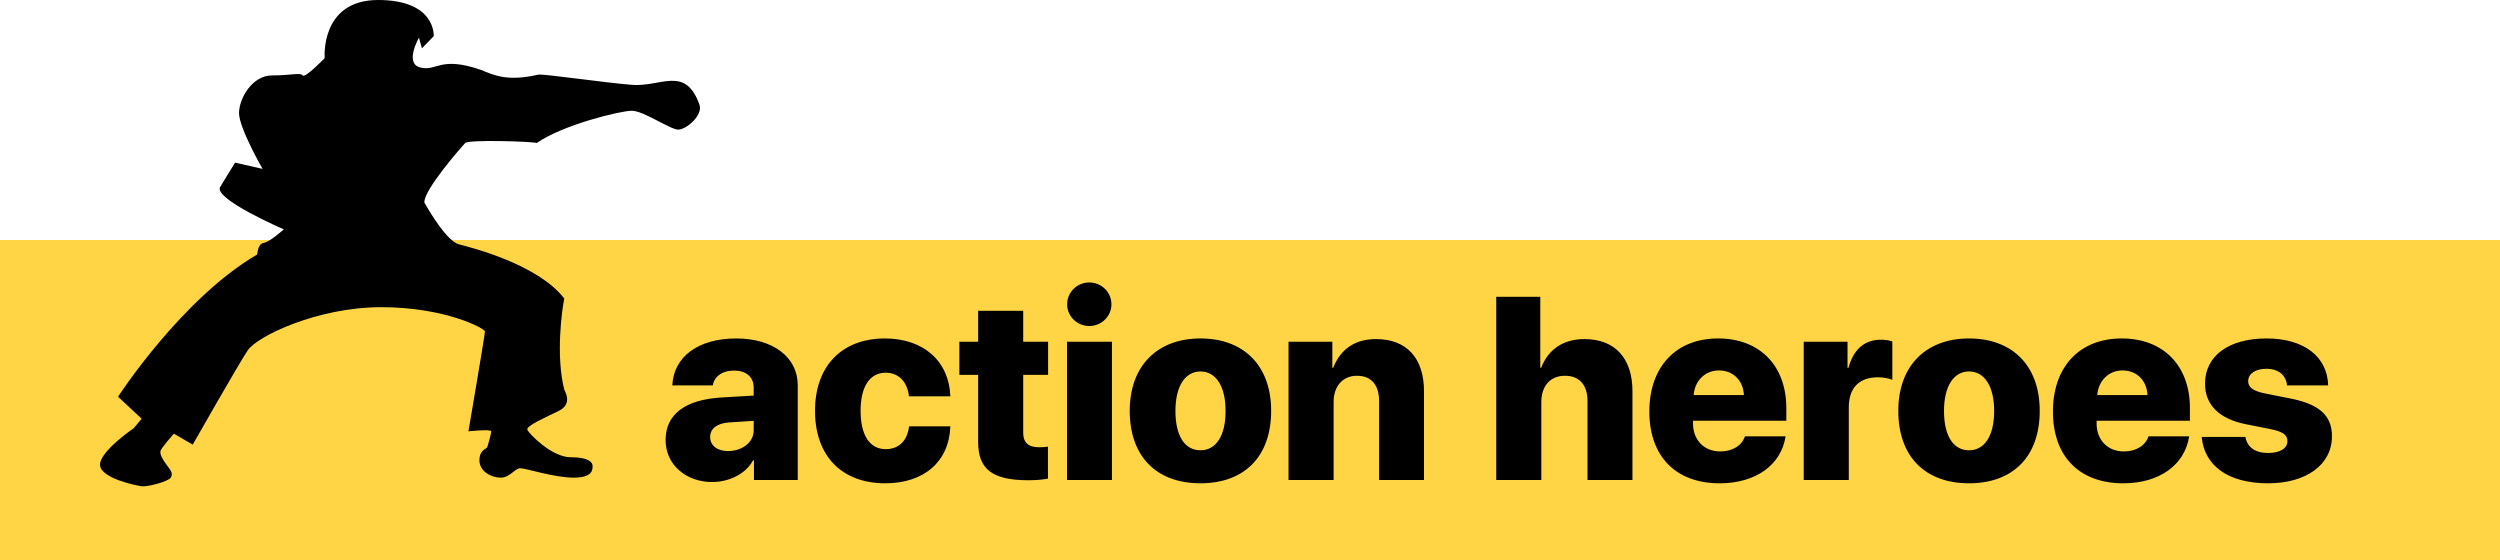
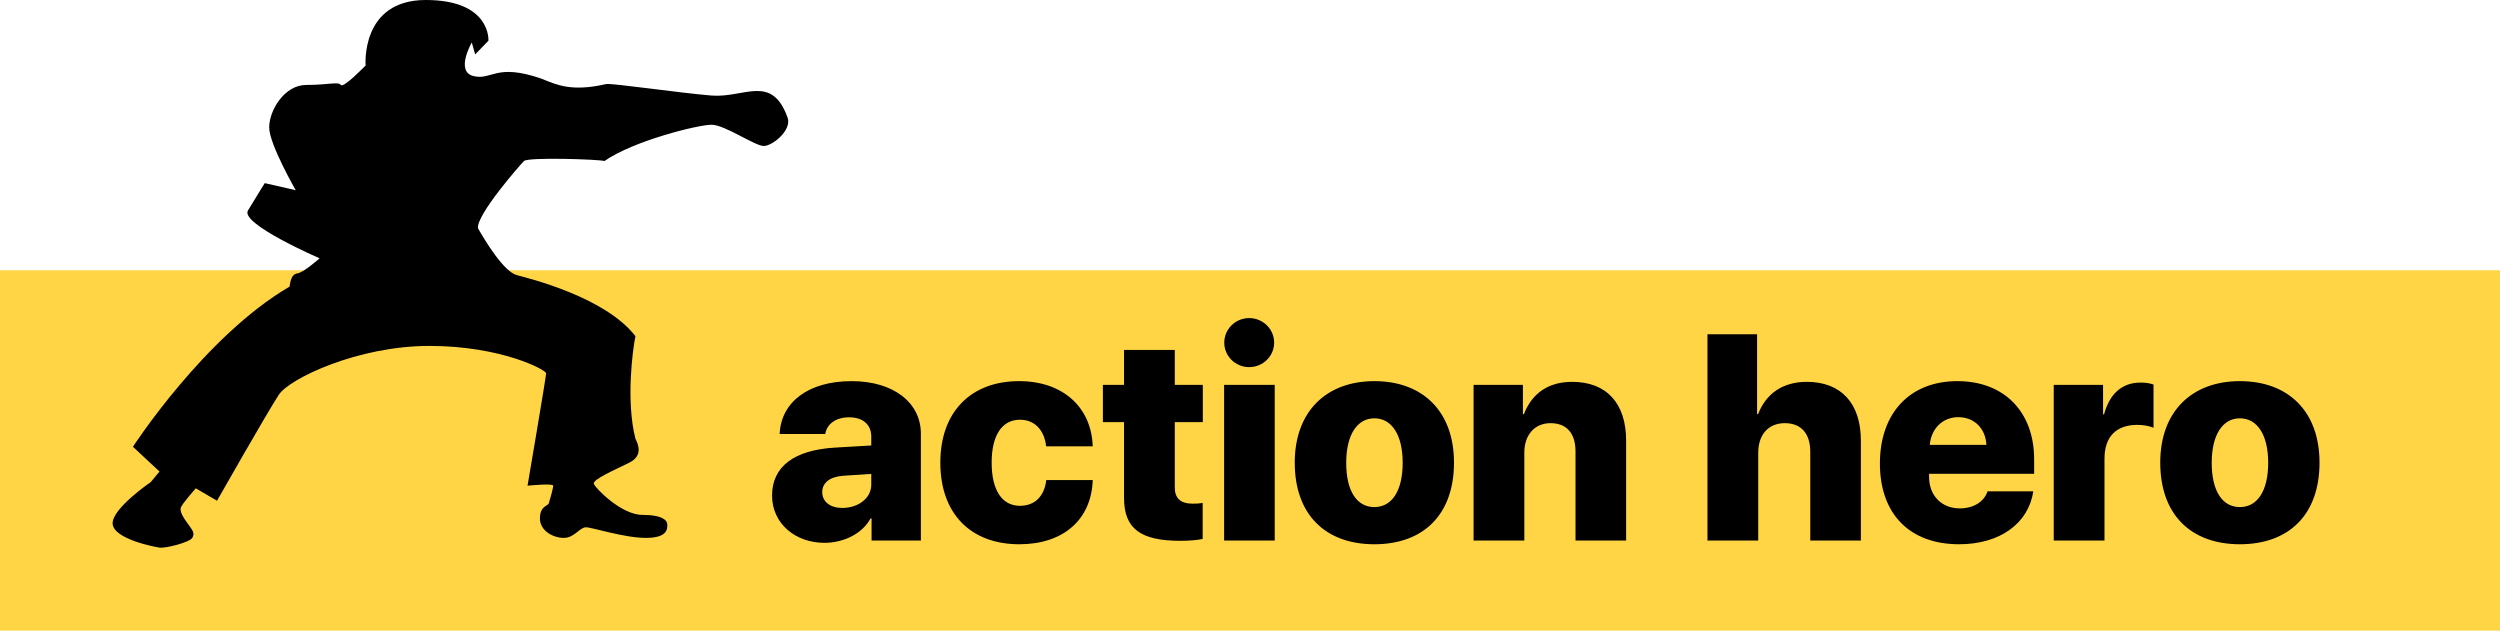
- <svg xmlns="http://www.w3.org/2000/svg" width="250px" height="56px" viewBox="0 0 250 56" version="1.1">
-   <g id="Page-1" stroke="none" stroke-width="1" fill="none" fill-rule="evenodd">
-     <g id="Artboard" transform="translate(-36, -33)">
-       <g id="Group-2-Copy-2" transform="translate(36, 33)">
-         <rect id="Rectangle" fill="#FFD546" x="0" y="24" width="250" height="32" />
-         <path d="M11.804,39.673 C11.804,39.673 18.168,29.854 25.709,25.454 C25.788,24.982 25.866,24.353 26.416,24.275 C26.966,24.197 28.38,22.939 28.38,22.939 C28.38,22.939 21.31,19.876 22.017,18.697 C22.724,17.519 23.51,16.262 23.51,16.262 L26.26,16.89 C26.26,16.89 23.904,12.805 23.904,11.313 C23.904,9.82 25.239,7.542 27.203,7.542 C29.167,7.542 30.031,7.228 30.267,7.542 C30.502,7.856 32.467,5.813 32.467,5.813 C32.467,5.813 31.995,-3.55271368e-15 37.809,-3.55271368e-15 C43.623,-3.55271368e-15 43.373,3.614 43.373,3.614 L42.195,4.832 L41.894,3.771 C41.894,3.771 40.401,6.363 42.051,6.756 C43.7,7.149 44.015,5.577 48.1,6.991 C49.435,7.541 50.771,8.17 53.835,7.463 C54.463,7.384 60.277,8.248 63.184,8.484 C66.091,8.72 68.526,6.52 69.94,10.449 C70.333,11.549 68.605,12.963 67.819,12.963 C67.033,12.963 64.362,11.077 63.184,11.077 C62.006,11.077 56.271,12.491 53.678,14.298 C53.128,14.142 46.883,13.944 46.529,14.298 C46.175,14.652 42.287,19.091 42.444,20.269 C43.072,21.37 44.722,24.119 45.901,24.433 C47.08,24.747 53.757,26.397 56.428,29.854 C56.192,30.954 55.564,35.588 56.428,38.966 C56.663,39.438 57.135,40.459 55.878,41.087 C54.621,41.716 52.579,42.58 52.736,42.973 C52.893,43.366 55.171,45.723 57.057,45.723 C58.942,45.723 59.257,46.273 59.257,46.587 C59.257,46.9 59.336,47.765 57.371,47.765 C55.407,47.765 52.579,46.823 52.029,46.823 C51.479,46.823 51.008,47.765 50.065,47.765 C49.123,47.765 47.944,47.137 47.944,46.037 C47.944,44.936 48.651,44.936 48.73,44.701 C48.809,44.466 49.123,43.365 49.123,43.13 C49.123,42.895 46.845,43.13 46.845,43.13 C46.845,43.13 48.495,33.467 48.495,33.152 C48.495,32.839 44.488,30.717 38.125,30.717 C31.762,30.717 25.712,33.623 24.77,35.037 C23.828,36.451 19.271,44.465 19.271,44.465 L17.386,43.364 C17.386,43.364 16.129,44.778 16.05,45.093 C15.972,45.407 16.207,45.879 16.679,46.507 C17.15,47.136 17.307,47.371 17.072,47.764 C16.836,48.158 14.715,48.707 14.165,48.628 C13.615,48.55 10.08,47.843 10.001,46.507 C9.922,45.172 13.379,42.815 13.379,42.815 L14.165,41.873 L11.804,39.673 Z" id="Path" fill="#000000" fill-rule="nonzero" />
-         <path d="M72.805,45.105 C74.176,45.105 75.369,44.268 75.369,43.036 L75.369,42.084 L72.855,42.249 C71.675,42.338 71.015,42.884 71.015,43.696 C71.015,44.572 71.738,45.105 72.805,45.105 Z M71.205,48.203 C68.641,48.203 66.559,46.502 66.559,44.001 C66.559,41.411 68.552,39.964 72.132,39.748 L75.369,39.558 L75.369,38.771 C75.369,37.666 74.582,37.057 73.401,37.057 C72.183,37.057 71.408,37.691 71.281,38.542 L67.231,38.542 C67.358,35.711 69.771,33.845 73.63,33.845 C77.324,33.845 79.774,35.736 79.774,38.517 L79.774,48 L75.395,48 L75.395,46.032 L75.306,46.032 C74.557,47.429 72.868,48.203 71.205,48.203 Z M95.034,39.634 L90.896,39.634 C90.743,38.199 89.88,37.272 88.572,37.272 C86.985,37.272 86.059,38.644 86.059,41.081 C86.059,43.544 86.985,44.915 88.572,44.915 C89.893,44.915 90.743,44.064 90.908,42.63 L95.034,42.63 C94.92,46.146 92.419,48.33 88.521,48.33 C84.192,48.33 81.501,45.613 81.501,41.081 C81.501,36.6 84.192,33.845 88.496,33.845 C92.394,33.845 94.92,36.168 95.034,39.634 Z M97.814,31.077 L102.321,31.077 L102.321,34.175 L104.81,34.175 L104.81,37.488 L102.321,37.488 L102.321,43.29 C102.321,44.242 102.829,44.725 103.908,44.725 C104.264,44.725 104.53,44.712 104.797,44.661 L104.797,47.86 C104.365,47.949 103.705,48.025 102.829,48.025 C99.236,48.025 97.814,46.921 97.814,44.204 L97.814,37.488 L95.936,37.488 L95.936,34.175 L97.814,34.175 L97.814,31.077 Z M106.701,48 L106.701,34.175 L111.195,34.175 L111.195,48 L106.701,48 Z M108.923,32.601 C107.691,32.601 106.714,31.61 106.714,30.43 C106.714,29.236 107.691,28.246 108.923,28.246 C110.167,28.246 111.145,29.236 111.145,30.43 C111.145,31.61 110.167,32.601 108.923,32.601 Z M120.044,48.33 C115.689,48.33 112.973,45.689 112.973,41.081 C112.973,36.562 115.753,33.845 120.044,33.845 C124.36,33.845 127.115,36.549 127.115,41.081 C127.115,45.702 124.398,48.33 120.044,48.33 Z M120.044,45.029 C121.58,45.029 122.558,43.62 122.558,41.094 C122.558,38.605 121.58,37.146 120.044,37.146 C118.521,37.146 117.543,38.605 117.543,41.094 C117.543,43.62 118.495,45.029 120.044,45.029 Z M128.854,48 L128.854,34.175 L133.234,34.175 L133.234,36.777 L133.323,36.777 C134.034,34.937 135.481,33.908 137.602,33.908 C140.687,33.908 142.4,35.838 142.4,39.126 L142.4,48 L137.906,48 L137.906,40.091 C137.906,38.517 137.157,37.577 135.685,37.577 C134.25,37.577 133.361,38.656 133.361,40.18 L133.361,48 L128.854,48 Z M149.624,48 L149.624,29.681 L154.029,29.681 L154.029,36.777 L154.118,36.777 C154.829,34.924 156.34,33.908 158.447,33.908 C161.532,33.908 163.246,35.863 163.246,39.126 L163.246,48 L158.752,48 L158.752,40.104 C158.752,38.542 157.978,37.577 156.492,37.577 C154.981,37.577 154.131,38.656 154.131,40.205 L154.131,48 L149.624,48 Z M171.892,37.044 C170.508,37.044 169.479,38.072 169.365,39.507 L174.393,39.507 C174.316,38.034 173.313,37.044 171.892,37.044 Z M174.494,43.633 L178.557,43.633 C178.125,46.489 175.586,48.33 171.968,48.33 C167.562,48.33 164.935,45.626 164.935,41.157 C164.935,36.688 167.588,33.845 171.815,33.845 C175.979,33.845 178.633,36.574 178.633,40.802 L178.633,42.071 L169.302,42.071 L169.302,42.351 C169.302,44.001 170.406,45.144 172.031,45.144 C173.237,45.144 174.177,44.572 174.494,43.633 Z M180.372,48 L180.372,34.175 L184.752,34.175 L184.752,36.79 L184.841,36.79 C185.349,34.924 186.466,33.972 188.091,33.972 C188.548,33.972 188.929,34.035 189.233,34.149 L189.233,37.983 C188.853,37.831 188.332,37.729 187.799,37.729 C185.907,37.729 184.879,38.796 184.879,40.726 L184.879,48 L180.372,48 Z M196.901,48.33 C192.547,48.33 189.83,45.689 189.83,41.081 C189.83,36.562 192.61,33.845 196.901,33.845 C201.218,33.845 203.973,36.549 203.973,41.081 C203.973,45.702 201.256,48.33 196.901,48.33 Z M196.901,45.029 C198.438,45.029 199.415,43.62 199.415,41.094 C199.415,38.605 198.438,37.146 196.901,37.146 C195.378,37.146 194.4,38.605 194.4,41.094 C194.4,43.62 195.353,45.029 196.901,45.029 Z M212.25,37.044 C210.866,37.044 209.838,38.072 209.724,39.507 L214.751,39.507 C214.675,38.034 213.672,37.044 212.25,37.044 Z M214.853,43.633 L218.915,43.633 C218.483,46.489 215.944,48.33 212.326,48.33 C207.921,48.33 205.293,45.626 205.293,41.157 C205.293,36.688 207.946,33.845 212.174,33.845 C216.338,33.845 218.991,36.574 218.991,40.802 L218.991,42.071 L209.66,42.071 L209.66,42.351 C209.66,44.001 210.765,45.144 212.39,45.144 C213.596,45.144 214.535,44.572 214.853,43.633 Z M220.502,38.364 C220.502,35.597 222.863,33.845 226.646,33.845 C230.455,33.845 232.74,35.698 232.816,38.542 L228.703,38.542 C228.614,37.564 227.891,36.879 226.646,36.879 C225.555,36.879 224.818,37.361 224.818,38.11 C224.818,38.707 225.225,39.088 226.545,39.354 L228.982,39.837 C231.928,40.408 233.197,41.551 233.197,43.62 C233.197,46.489 230.607,48.33 226.812,48.33 C222.698,48.33 220.413,46.477 220.172,43.696 L224.539,43.696 C224.729,44.725 225.504,45.296 226.812,45.296 C228.005,45.296 228.741,44.839 228.741,44.115 C228.741,43.493 228.297,43.163 227.04,42.909 L224.615,42.427 C221.898,41.894 220.502,40.472 220.502,38.364 Z" id="actionheroes" fill="#000000" fill-rule="nonzero" />
-       </g>
+ <svg xmlns="http://www.w3.org/2000/svg" width="222px" height="56px" viewBox="0 0 222 56" version="1.1">
+   <g id="Artboard-Copy" stroke="none" stroke-width="1" fill="none" fill-rule="evenodd">
+     <g id="Group-2-Copy-7">
+       <rect id="Rectangle" fill="#FFD546" x="0" y="24" width="222" height="32" />
+       <path d="M11.804,39.673 C11.804,39.673 18.168,29.854 25.709,25.454 C25.788,24.982 25.866,24.353 26.416,24.275 C26.966,24.197 28.38,22.939 28.38,22.939 C28.38,22.939 21.31,19.876 22.017,18.697 C22.724,17.519 23.51,16.262 23.51,16.262 L26.26,16.89 C26.26,16.89 23.904,12.805 23.904,11.313 C23.904,9.82 25.239,7.542 27.203,7.542 C29.167,7.542 30.031,7.228 30.267,7.542 C30.502,7.856 32.467,5.813 32.467,5.813 C32.467,5.813 31.995,-3.55271368e-15 37.809,-3.55271368e-15 C43.623,-3.55271368e-15 43.373,3.614 43.373,3.614 L42.195,4.832 L41.894,3.771 C41.894,3.771 40.401,6.363 42.051,6.756 C43.7,7.149 44.015,5.577 48.1,6.991 C49.435,7.541 50.771,8.17 53.835,7.463 C54.463,7.384 60.277,8.248 63.184,8.484 C66.091,8.72 68.526,6.52 69.94,10.449 C70.333,11.549 68.605,12.963 67.819,12.963 C67.033,12.963 64.362,11.077 63.184,11.077 C62.006,11.077 56.271,12.491 53.678,14.298 C53.128,14.142 46.883,13.944 46.529,14.298 C46.175,14.652 42.287,19.091 42.444,20.269 C43.072,21.37 44.722,24.119 45.901,24.433 C47.08,24.747 53.757,26.397 56.428,29.854 C56.192,30.954 55.564,35.588 56.428,38.966 C56.663,39.438 57.135,40.459 55.878,41.087 C54.621,41.716 52.579,42.58 52.736,42.973 C52.893,43.366 55.171,45.723 57.057,45.723 C58.942,45.723 59.257,46.273 59.257,46.587 C59.257,46.9 59.336,47.765 57.371,47.765 C55.407,47.765 52.579,46.823 52.029,46.823 C51.479,46.823 51.008,47.765 50.065,47.765 C49.123,47.765 47.944,47.137 47.944,46.037 C47.944,44.936 48.651,44.936 48.73,44.701 C48.809,44.466 49.123,43.365 49.123,43.13 C49.123,42.895 46.845,43.13 46.845,43.13 C46.845,43.13 48.495,33.467 48.495,33.152 C48.495,32.839 44.488,30.717 38.125,30.717 C31.762,30.717 25.712,33.623 24.77,35.037 C23.828,36.451 19.271,44.465 19.271,44.465 L17.386,43.364 C17.386,43.364 16.129,44.778 16.05,45.093 C15.972,45.407 16.207,45.879 16.679,46.507 C17.15,47.136 17.307,47.371 17.072,47.764 C16.836,48.158 14.715,48.707 14.165,48.628 C13.615,48.55 10.08,47.843 10.001,46.507 C9.922,45.172 13.379,42.815 13.379,42.815 L14.165,41.873 L11.804,39.673 Z" id="Path" fill="#000000" fill-rule="nonzero" />
+       <path d="M74.805,45.105 C76.176,45.105 77.369,44.268 77.369,43.036 L77.369,42.084 L74.855,42.249 C73.675,42.338 73.015,42.884 73.015,43.696 C73.015,44.572 73.738,45.105 74.805,45.105 Z M73.205,48.203 C70.641,48.203 68.559,46.502 68.559,44.001 C68.559,41.411 70.552,39.964 74.132,39.748 L77.369,39.558 L77.369,38.771 C77.369,37.666 76.582,37.057 75.401,37.057 C74.183,37.057 73.408,37.691 73.281,38.542 L69.231,38.542 C69.358,35.711 71.771,33.845 75.63,33.845 C79.324,33.845 81.774,35.736 81.774,38.517 L81.774,48 L77.395,48 L77.395,46.032 L77.306,46.032 C76.557,47.429 74.868,48.203 73.205,48.203 Z M97.034,39.634 L92.896,39.634 C92.743,38.199 91.88,37.272 90.572,37.272 C88.985,37.272 88.059,38.644 88.059,41.081 C88.059,43.544 88.985,44.915 90.572,44.915 C91.893,44.915 92.743,44.064 92.908,42.63 L97.034,42.63 C96.92,46.146 94.419,48.33 90.521,48.33 C86.192,48.33 83.501,45.613 83.501,41.081 C83.501,36.6 86.192,33.845 90.496,33.845 C94.394,33.845 96.92,36.168 97.034,39.634 Z M99.814,31.077 L104.321,31.077 L104.321,34.175 L106.81,34.175 L106.81,37.488 L104.321,37.488 L104.321,43.29 C104.321,44.242 104.829,44.725 105.908,44.725 C106.264,44.725 106.53,44.712 106.797,44.661 L106.797,47.86 C106.365,47.949 105.705,48.025 104.829,48.025 C101.236,48.025 99.814,46.921 99.814,44.204 L99.814,37.488 L97.936,37.488 L97.936,34.175 L99.814,34.175 L99.814,31.077 Z M108.701,48 L108.701,34.175 L113.195,34.175 L113.195,48 L108.701,48 Z M110.923,32.601 C109.691,32.601 108.714,31.61 108.714,30.43 C108.714,29.236 109.691,28.246 110.923,28.246 C112.167,28.246 113.145,29.236 113.145,30.43 C113.145,31.61 112.167,32.601 110.923,32.601 Z M122.044,48.33 C117.689,48.33 114.973,45.689 114.973,41.081 C114.973,36.562 117.753,33.845 122.044,33.845 C126.36,33.845 129.115,36.549 129.115,41.081 C129.115,45.702 126.398,48.33 122.044,48.33 Z M122.044,45.029 C123.58,45.029 124.558,43.62 124.558,41.094 C124.558,38.605 123.58,37.146 122.044,37.146 C120.521,37.146 119.543,38.605 119.543,41.094 C119.543,43.62 120.495,45.029 122.044,45.029 Z M130.854,48 L130.854,34.175 L135.234,34.175 L135.234,36.777 L135.323,36.777 C136.034,34.937 137.481,33.908 139.602,33.908 C142.687,33.908 144.4,35.838 144.4,39.126 L144.4,48 L139.906,48 L139.906,40.091 C139.906,38.517 139.157,37.577 137.685,37.577 C136.25,37.577 135.361,38.656 135.361,40.18 L135.361,48 L130.854,48 Z M151.624,48 L151.624,29.681 L156.029,29.681 L156.029,36.777 L156.118,36.777 C156.829,34.924 158.34,33.908 160.447,33.908 C163.532,33.908 165.246,35.863 165.246,39.126 L165.246,48 L160.752,48 L160.752,40.104 C160.752,38.542 159.978,37.577 158.492,37.577 C156.981,37.577 156.131,38.656 156.131,40.205 L156.131,48 L151.624,48 Z M173.892,37.044 C172.508,37.044 171.479,38.072 171.365,39.507 L176.393,39.507 C176.316,38.034 175.313,37.044 173.892,37.044 Z M176.494,43.633 L180.557,43.633 C180.125,46.489 177.586,48.33 173.968,48.33 C169.562,48.33 166.935,45.626 166.935,41.157 C166.935,36.688 169.588,33.845 173.815,33.845 C177.979,33.845 180.633,36.574 180.633,40.802 L180.633,42.071 L171.302,42.071 L171.302,42.351 C171.302,44.001 172.406,45.144 174.031,45.144 C175.237,45.144 176.177,44.572 176.494,43.633 Z M182.372,48 L182.372,34.175 L186.752,34.175 L186.752,36.79 L186.841,36.79 C187.349,34.924 188.466,33.972 190.091,33.972 C190.548,33.972 190.929,34.035 191.233,34.149 L191.233,37.983 C190.853,37.831 190.332,37.729 189.799,37.729 C187.907,37.729 186.879,38.796 186.879,40.726 L186.879,48 L182.372,48 Z M198.901,48.33 C194.547,48.33 191.83,45.689 191.83,41.081 C191.83,36.562 194.61,33.845 198.901,33.845 C203.218,33.845 205.973,36.549 205.973,41.081 C205.973,45.702 203.256,48.33 198.901,48.33 Z M198.901,45.029 C200.438,45.029 201.415,43.62 201.415,41.094 C201.415,38.605 200.438,37.146 198.901,37.146 C197.378,37.146 196.4,38.605 196.4,41.094 C196.4,43.62 197.353,45.029 198.901,45.029 Z" id="actionhero" fill="#000000" fill-rule="nonzero" />
    </g>
  </g>
</svg>
